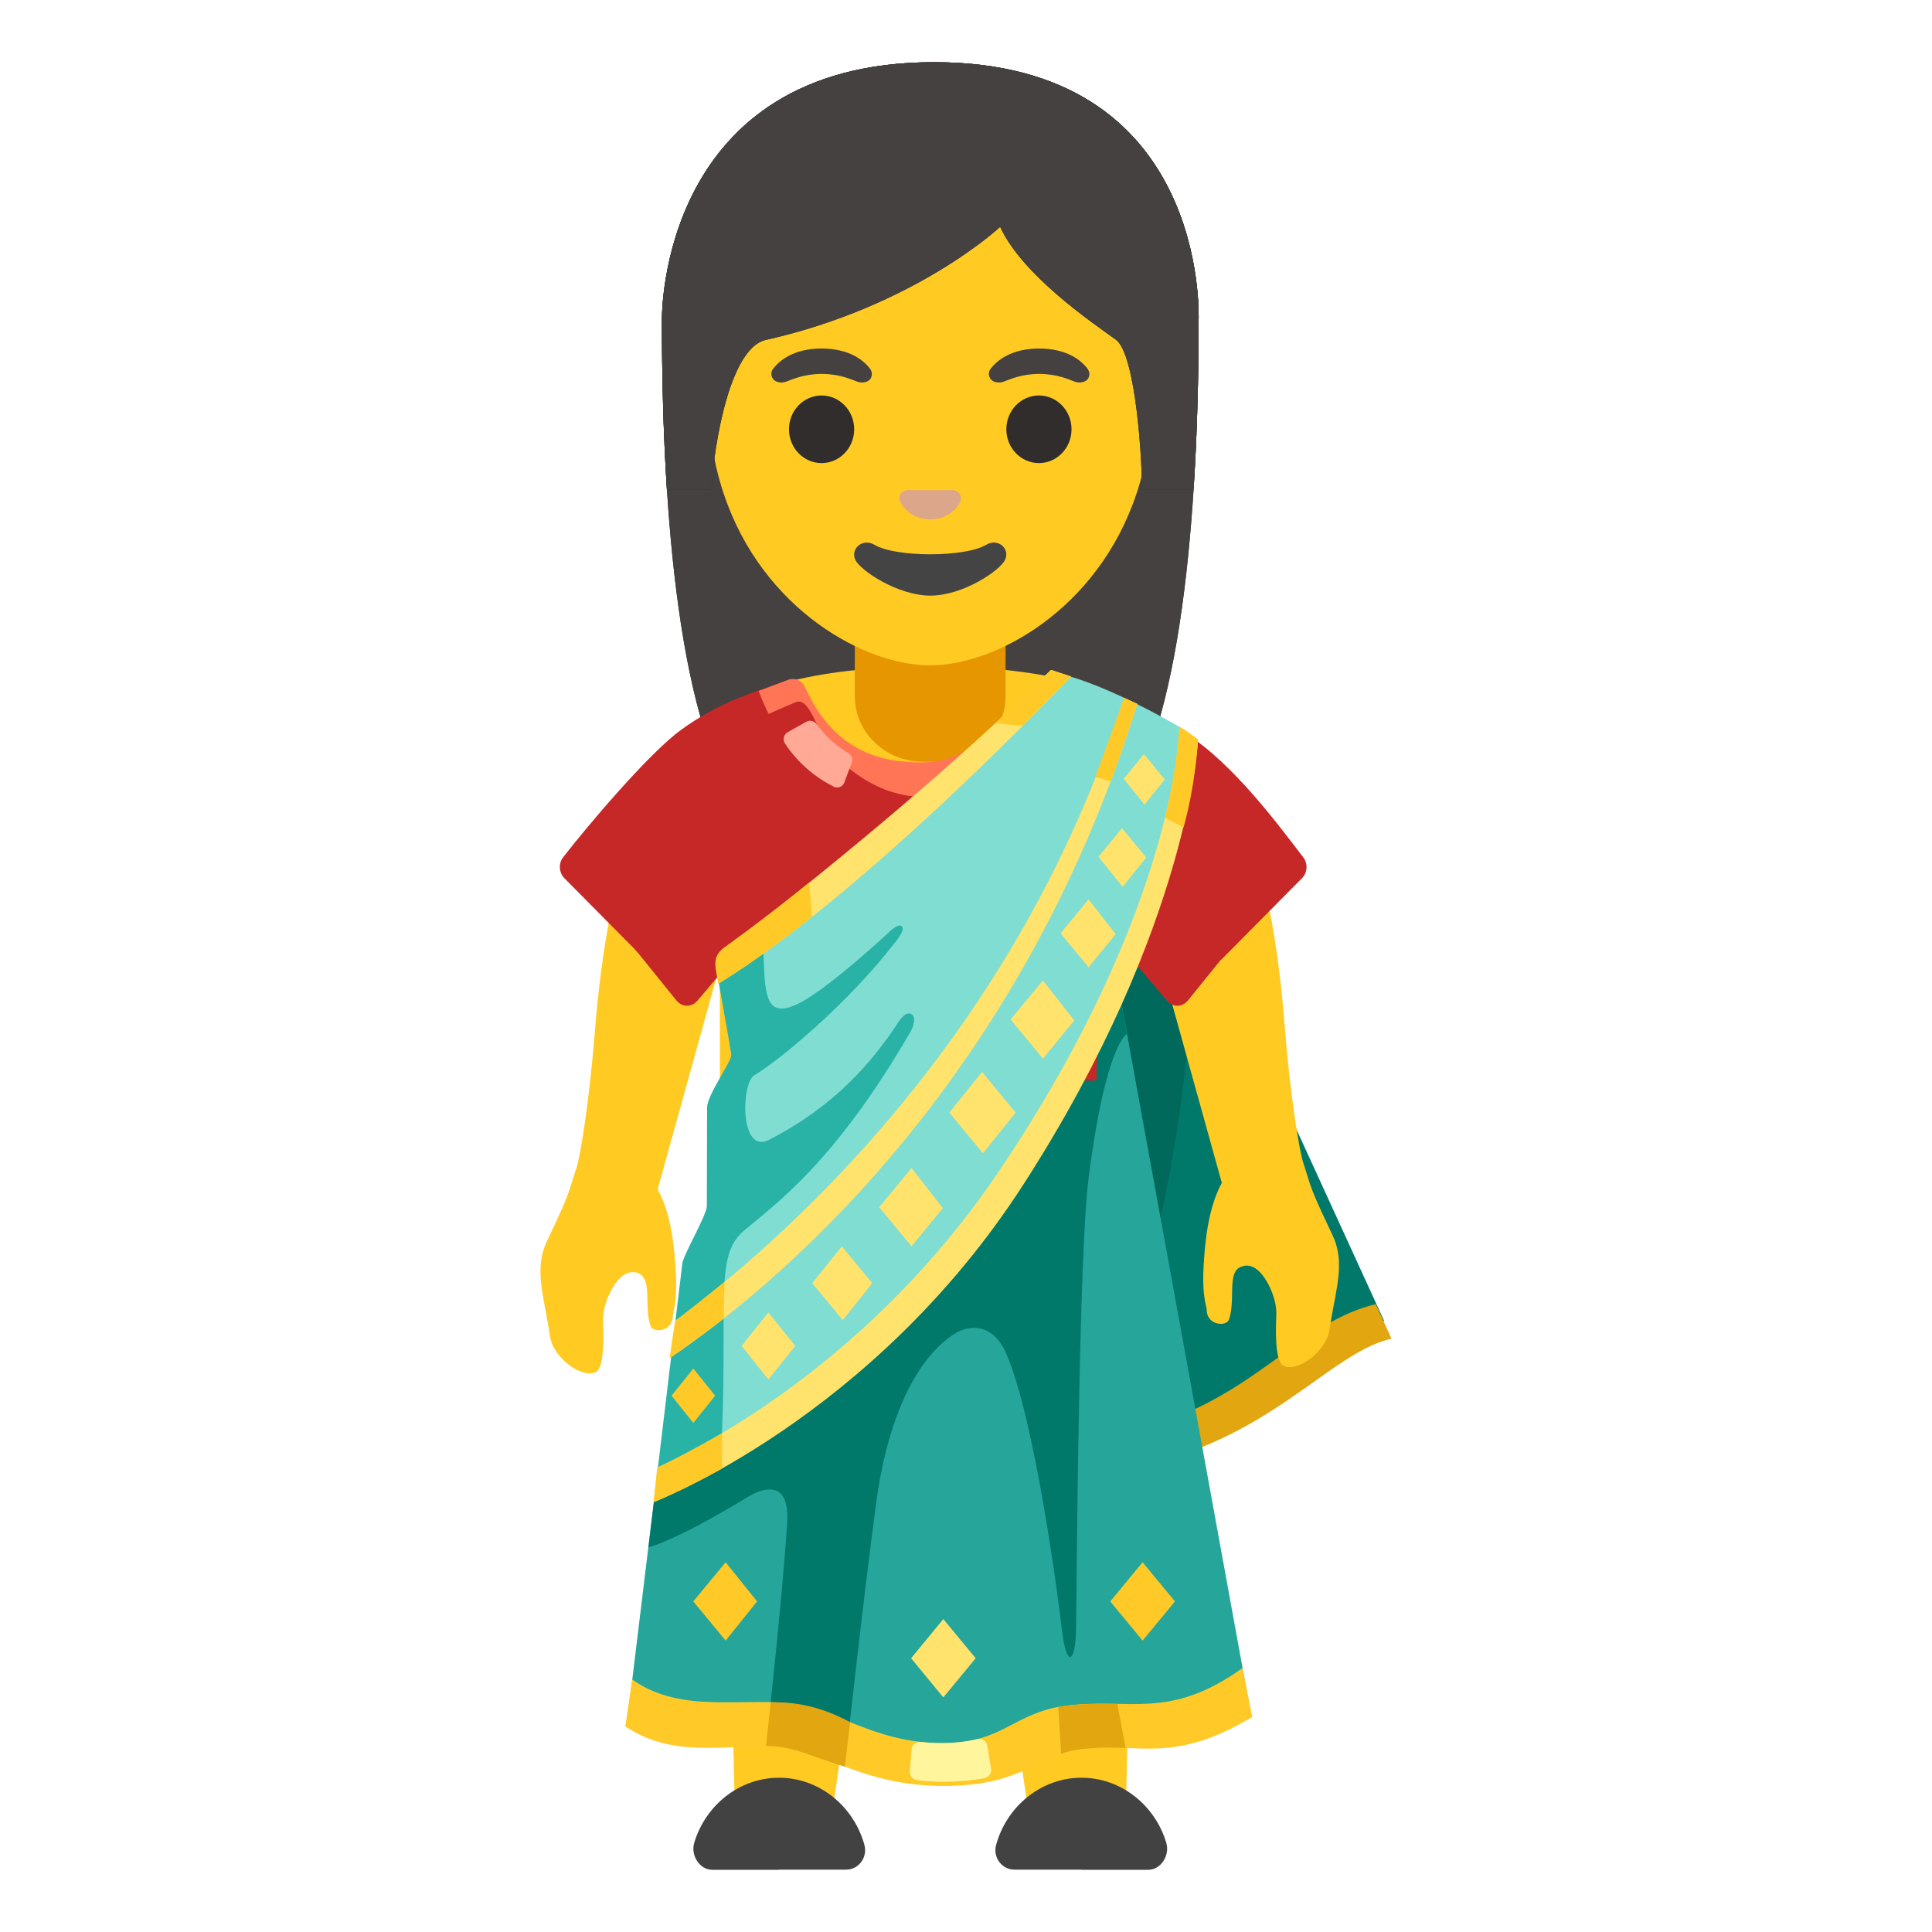
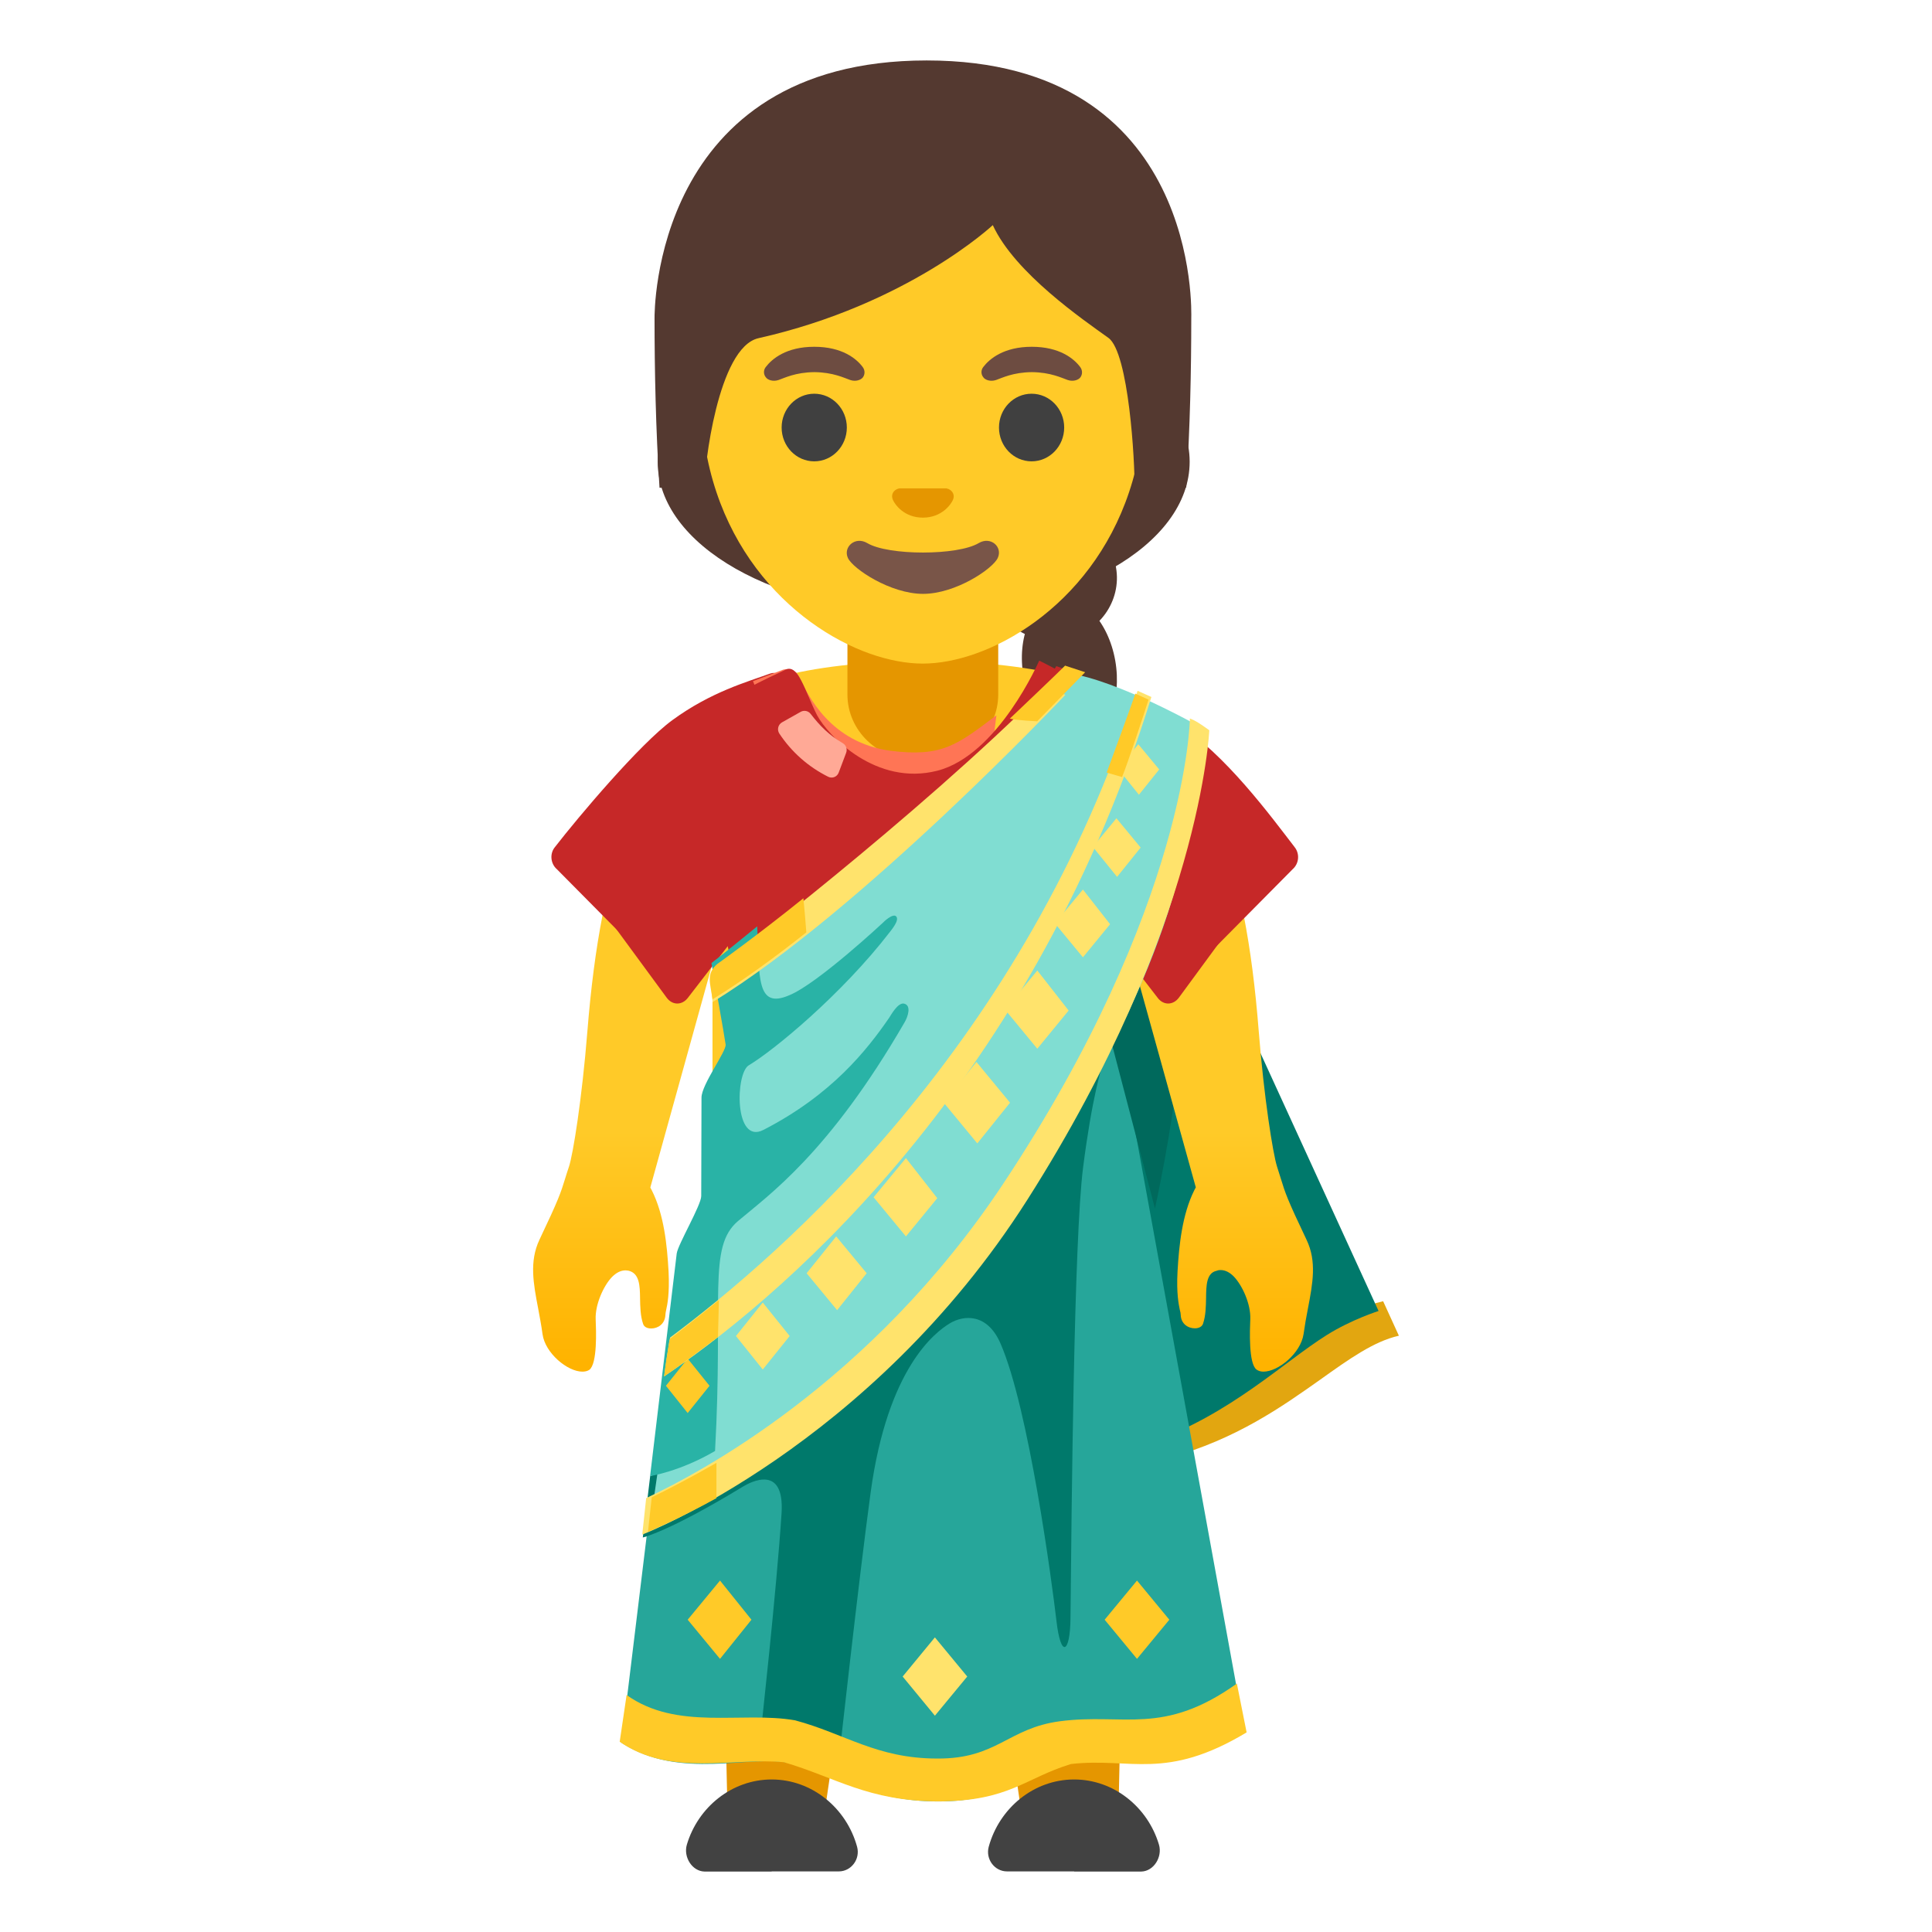
<svg xmlns="http://www.w3.org/2000/svg" width="128" height="128" xml:space="preserve">
+   <g transform="rotate(80 69.514 36.186)" stroke="null" fill="#543930">
+     <ellipse ry="6.729" rx="7.009" cy="36.186" cx="63.533" />
+     <ellipse ry="4.206" rx="4.112" cy="36.279" cx="71.663" />
+     <ellipse ry="3.084" rx="4.766" cy="36.279" cx="77.738" />
+   </g>
+   <ellipse stroke="null" ry="10.015" rx="17.622" cy="30.594" cx="61.196" fill="#543930" />
+   <path d="M38.585 90.875c-.99 0-2.47-1.23-2.64-2.48-.08-.59-.19-1.16-.29-1.7-.32-1.67-.59-3.12.08-4.55 1.28-2.69 1.41-3.1 1.71-4.07.07-.22.14-.47.25-.78.27-.81.86-4.47 1.22-8.96.46-5.76 1.31-10.11 2.67-13.69.85-2.24 2.37-3.37 4.51-3.37 1.86 0 3.7.85 4.45 1.24l-2.1 6.85-5.36 19.31.1.19c.81 1.61 1.01 3.62 1.11 5.38.07 1.47-.08 2.19-.16 2.54-.03.15-.05.25-.05.33-.03.62-.51.9-.94.9-.28 0-.48-.11-.54-.31-.18-.52-.19-1.15-.2-1.7-.01-.81-.03-1.65-.77-1.82l-.18-.02c-.33 0-.62.15-.91.44-.55.57-1.12 1.81-1.08 2.8.03.73.12 2.94-.42 3.35-.12.08-.28.12-.46.12z" fill="url(#a)" />
+   <path d="m67.865 121.405-5.15-35.06c-.15-.76-.81-1.27-1.56-1.27s-1.41.51-1.55 1.22l-5.17 35.11-6.2.24-1.03-46.03h27.88l-1.02 46.03-6.2-.24z" fill="#e59600" />
+   <path d="M71.165 123.995h4.45c.82-.02 1.41-.96 1.17-1.78-.74-2.49-2.99-4.32-5.62-4.32-2.68 0-4.96 1.9-5.66 4.46-.22.82.39 1.63 1.21 1.63h4.45v.01zm-20.04 0h-4.45c-.82-.02-1.41-.96-1.17-1.78.74-2.49 2.99-4.32 5.62-4.32 2.68 0 4.96 1.9 5.66 4.46.22.82-.39 1.63-1.21 1.63h-4.45v.01z" fill="#424242" />
+   <path d="M70.815 44.865c-2.41-.64-5.58-1.06-9.54-1.06h-.16c-3.96 0-7.18.42-9.57 1.06-7.55 2.01-9.46 6.56-11.71 12.65l7.37 3.2v17.28h28v-17.28l7.28-3.2c-2.25-6.09-4.12-10.64-11.67-12.65z" fill="#ffca28" />
+   <path d="M61.145 40.715h-5v5.3c0 2.4 2.03 4.34 4.54 4.34h.91c2.51 0 4.54-1.94 4.54-4.34v-5.3h-4.99z" fill="#e59600" />
+   <path d="M61.135 8.385c7.63 0 14.69 5.67 14.69 17.7 0 9.66-5.98 15.38-11.19 17.22-1.24.44-2.44.66-3.5.66s-2.25-.22-3.48-.65c-5.21-1.84-11.21-7.55-11.21-17.23 0-12.03 7.07-17.7 14.69-17.7z" fill="#ffca28" />
+   <path d="M61.395 4.005c-18.18 0-18.03 16.81-18.03 17.08 0 3.44.08 7.33.33 11.23l2.98-.01c-.03-1.29.88-9.3 3.58-9.9 9.91-2.23 15.52-7.49 15.52-7.49 1.46 3.18 6.02 6.29 7.66 7.47 1.35.97 1.76 8.22 1.73 9.92h3.42c0-.02.01-.05.01-.07.25-3.88.33-7.74.33-11.16 0-.26.65-17.07-17.53-17.07z" fill="#543930" />
+   <path d="M64.835 35.985c-1.4.83-5.97.83-7.37 0-.8-.48-1.62.25-1.29.98.33.72 2.82 2.38 4.98 2.38 2.16 0 4.62-1.66 4.95-2.38.34-.73-.47-1.46-1.27-.98z" fill="#795548" />
+   <path d="M62.835 32.395a.737.737 0 0 0-.14-.04h-3.1c-.05.01-.1.02-.14.04-.28.11-.44.4-.3.72s.75 1.18 1.99 1.18 1.86-.87 1.99-1.18c.14-.31-.02-.6-.3-.72z" fill="#e59600" />
+   <g fill="#404040">
+     <ellipse cx="53.945" cy="28.325" rx="2.16" ry="2.24" />
+     <ellipse cx="68.345" cy="28.325" rx="2.16" ry="2.24" />
+   </g>
+   <path d="M65.145 24.315c.41-.54 1.36-1.34 3.21-1.34s2.8.79 3.21 1.34c.18.24.14.52.01.69-.12.16-.46.3-.84.17-.38-.13-1.13-.51-2.37-.52-1.25.01-1.99.39-2.37.52-.38.13-.73-.01-.84-.17a.54.54 0 0 1-.01-.69zm-14.41 0c.41-.54 1.36-1.34 3.21-1.34s2.8.79 3.21 1.34c.18.24.14.52.01.69-.12.16-.46.3-.84.17-.38-.13-1.13-.51-2.37-.52-1.25.01-1.99.39-2.37.52-.38.13-.73-.01-.84-.17a.54.54 0 0 1-.01-.69z" fill="#6d4c41" />
+   <path d="M91.636 86.21c-2.386.554-4.279 1.977-6.36 3.456-2.32 1.67-4.828 3.463-8.301 4.529l.458 2.39c4.462-1.22 7.544-3.42 10.047-5.188 1.898-1.355 3.546-2.532 5.2-2.902l-1.044-2.286z" fill="#E2A610" stroke="null" />
+   <path d="m60.886 115.724-.122 1.423a.554.554 0 0 0 .463.591c.867.13 2.692.21 4.493-.129a.55.55 0 0 0 .427-.622l-.244-1.491c-.043-.308-.33-.543-.629-.475-1.819.4-3.082.265-3.79.191a.537.537 0 0 0-.598.512z" fill="#FFF59D" stroke="null" />
+   <path d="m77.659 53.977 1.239.647c.805-2.84.964-5.823.964-5.823s-.806-.647-1.239-.844c0 0-.134 2.736-.964 6.02z" fill="#FFCA28" stroke="null" />
+   <path d="M56.808 113.906c-2.551-1.411-4.584-1.306-5.261-1.325-.183 1.707-.305 2.896-.305 2.896 1.91.05 2.453.524 5.218 1.368 0-.006.14-1.165.348-2.94zm17.707-1.214c-.94-.012-2.338-.018-3.424.123l-.494.08.195 3.118c.19-.068 1.086-.536 4.273-.4l-.55-2.921z" fill="#E2A610" stroke="null" />
+   <path d="m76.775 55.063-6.53 6.297 6.109 34.167c5.17-1.842 8.704-5.293 11.542-7.074 1.648-1.035 3.437-1.596 3.437-1.596L76.775 55.063z" fill="#00796B" stroke="null" />
+   <path d="m43.077 99.844-1.899 15.62c3.913 2.533 8.564.74 11.194 1.356 2.631.616 5.2 2.532 9.785 2.532s5.872-1.916 8.502-2.532c2.631-.616 6.238 1.232 11.805-2.101L73.9 67.736c.03-.062-5.444 11.048-13.36 19.304-7.502 7.82-17.464 12.804-17.464 12.804z" fill="#26A69A" stroke="null" />
+   <path d="M49.223 98.49c.5-.301 2.765-1.515 2.557 1.77-.33 5.113-1.397 14.713-1.397 14.713s1.196-.012 1.983.265l3.235 1.146s1.288-11.689 2.082-17.511c1.129-8.263 4.285-10.61 5.23-11.19.94-.573 2.491-.69 3.37 1.319 1.88 4.307 3.424 15.915 3.711 18.398.287 2.484.903 2.145.928-.166.073-7.486.232-25.164.836-29.89 1.13-8.836 2.533-9.502 2.533-9.502l-.397-2.162c.012-.025.525-.031-.793-.031-2.124 4.516-6.696 13.093-13.618 20.093-10.498 10.623-16.406 12.046-16.406 12.046l-.489 4.073s1.703-.37 6.635-3.37z" fill="#00796B" stroke="null" />
+   <path d="m78.973 59.826 4.26 9.341s-4.535-4.153-5.072.894c-.531 5.046-1.642 10.006-1.642 10.006l-5.573-21.282 8.027 1.041z" fill="#00695C" stroke="null" />
+   <path d="M83.705 90.875c-.18 0-.34-.05-.46-.14-.53-.4-.44-2.61-.41-3.34.04-1-.53-2.23-1.08-2.81-.28-.29-.58-.44-.88-.44h-.04l-.11.01-.13.04c-.67.15-.68.98-.69 1.79-.01.56-.02 1.18-.2 1.71-.1.3-.47.31-.54.31-.44 0-.92-.28-.94-.9 0-.08-.02-.18-.06-.33-.07-.35-.23-1.07-.15-2.54.1-1.76.31-3.77 1.11-5.38l.1-.19-5.36-19.3-2.1-6.87c.76-.4 2.6-1.25 4.45-1.25 2.15 0 3.66 1.14 4.5 3.38 1.38 3.6 2.23 7.95 2.68 13.7.35 4.42.94 8.1 1.21 8.96.08.25.24.76.24.76.31 1.01.43 1.39 1.72 4.1.68 1.43.41 2.87.09 4.54-.11.56-.21 1.12-.29 1.7-.19 1.27-1.67 2.49-2.66 2.49z" fill="url(#b)" />
+   <path d="M62.157 119.348c-4.67-.018-6.794-1.596-10.212-2.594-3.35-.339-7.483.992-10.889-1.356l.458-3.099c3.357 2.39 7.611 1.06 11.158 1.676 3.302.881 5.401 2.533 9.418 2.533 3.973.03 4.681-2.015 8.136-2.471 4.236-.555 6.824.998 11.72-2.496l.646 3.235c-5.383 3.235-7.66 1.645-11.634 2.095-3.094.943-4.065 2.459-8.801 2.477z" fill="#FFCA28" stroke="null" />
+   <path d="M85.762 56.11c-1.526-1.977-4.602-6.192-7.788-8.188-3.852-2.348-7.99-3.79-7.99-3.79s-3.076 5.256-7.642 6.113-8.136-1.917-8.99-3.087c-.916-1.356-1.404-2.841-2.326-2.533-1.526.555-3.913 1.208-6.482 3.087-2.155 1.578-6.244 6.427-7.77 8.399-.367.43-.306 1.109.122 1.478l5.2 5.25c.427.431 1.16.431 1.593 0l3.73-3.58.61 2.656c.732 3.087.977 4.442.915 5.804 0 .056 24.647.056 24.647 0-.06-1.355.183-2.717.916-5.804l.61-2.656 3.73 3.58c.427.431 1.16.431 1.593 0l5.2-5.25a1.07 1.07 0 0 0 .122-1.478z" fill="#C62828" stroke="null" />
+   <path d="M58.983 49.74c-3.974-.555-5.445-3.642-6.055-4.942-.183-.37-.61-.555-1.038-.432l-2.002.758s1.209 3.321 3.101 4.985c3.73 3.334 9.235 3.272 12.537 1.232l.488-3.95c-2.624 1.979-3.607 2.78-7.031 2.348z" fill="#FF7555" stroke="null" />
+   <path stroke="null" d="M82.812 58.068c-1.35-2.36-4.073-7.392-6.892-9.775-3.409-2.802-7.071-4.523-7.071-4.523s-2.722 6.274-6.763 7.296-7.2-2.287-7.956-3.685c-.81-1.618-1.242-3.39-2.058-3.023-1.35.662-3.462 1.442-5.736 3.685-1.907 1.883-5.526 7.671-6.877 10.025-.324.515-.27 1.324.108 1.765L44.17 66.1c.378.515 1.026.515 1.41 0l3.3-4.274.54 3.17c.648 3.685.864 5.303.81 6.929 0 .066 21.811.066 21.811 0-.054-1.618.162-3.244.81-6.929l.54-3.17 3.301 4.274c.378.515 1.026.515 1.41 0l4.602-6.267c.378-.434.432-1.25.108-1.765z" fill="#C62828" />
+   <path stroke="null" d="M71.377 44.707c-8.218 8.31-23.837 20.26-23.837 20.26l1.24 5.442-1.64 3.365.04 7.233-1.769 3.762-2.148 14.888s16.044-7.145 24.79-20.82c9.523-14.599 10.513-21.77 12.005-30.375 0 0-5.086-2.962-8.68-3.755z" fill="#80DDD2" />
+   <path d="M47.135 63.806s.886 4.948.94 5.398-1.599 2.656-1.599 3.512c0 .857-.018 5.922-.018 6.526 0 .603-1.55 3.216-1.624 3.807-.073.586-1.764 14.745-1.764 14.745s1.972-.295 4.304-1.663c.561-10.167-.507-13.507 1.52-15.232 2.026-1.72 6.005-4.473 11.041-13.174.214-.363.464-1.115-.037-1.232-.415-.099-.897.807-.988.937-1.465 2.125-3.79 5.095-8.332 7.43-1.953 1.005-1.862-3.789-.958-4.288 1.642-.98 6.14-4.683 9.32-8.805.11-.148.684-.813.427-1.06-.232-.216-.866.413-.866.42 0 0-4.316 4.029-6.196 4.805-2.221.968-1.983-1.214-2.136-4.56-2.325 1.898-3.034 2.434-3.034 2.434z" fill="#29B3A6" stroke="null" />
+   <path fill="#FFE36C" d="m50.535 90.733-1.776-2.218 1.776-2.218 1.783 2.218z" stroke="null" />
+   <path fill="#FFCA28" stroke="null" d="m45.56 93.617-1.44-1.806 1.44-1.799 1.447 1.8z" />
+   <path fill="#FFE36C" d="m60.02 81.916-2.142-2.594 2.142-2.594 2.076 2.655zm8.704-12.435-2.142-2.594 2.142-2.588 2.076 2.65zm3.022-6.057-1.856-2.249 1.856-2.242 1.8 2.298zM55.461 86.802l-2.02-2.446 1.959-2.44 2.02 2.44z" stroke="null" />
+   <path fill="#FFCA28" stroke="null" d="m47.703 109.904-2.142-2.594 2.142-2.594 2.082 2.594zm27.626 0-2.143-2.594 2.143-2.594 2.142 2.594z" />
+   <path fill="#FFE36C" stroke="null" d="m61.94 113.669-2.137-2.594 2.136-2.594 2.143 2.594z" />
+   <path d="M54.875 51.465a8.326 8.326 0 0 1-3.247-2.872.524.524 0 0 1 .19-.74l1.226-.69a.514.514 0 0 1 .66.13c.634.82 1.214 1.399 2.135 1.947.226.13.312.413.214.653l-.488 1.294a.5.5 0 0 1-.69.278z" fill="#FFA996" stroke="null" />
+   <path fill="#FFE36C" d="m74.009 58.095-1.605-1.984 1.562-1.898 1.605 1.94zm1.448-5.441-1.38-1.713 1.337-1.633 1.386 1.67zm-10.707 23.1-2.227-2.699 2.167-2.699 2.228 2.7zm5.836-29.722-1.33-.437C60.63 54.227 47.867 63.92 47.867 63.92c-.75.634-.83 1.361-.653 2.47 9.924-6.094 23.371-20.358 23.371-20.358z" stroke="null" />
+   <path stroke="null" d="M78.834 47.601s-.108 12.348-12.389 30.856c-8.779 13.225-20.214 19.19-23.634 20.796-.09.838-.191 1.741-.26 2.417 0 0 15.09-5.803 25.515-22.186C79.597 61.365 80.118 48.38 80.118 48.38c-.686-.494-.934-.643-1.284-.78z" fill="#FFE36C" />
+   <path stroke="null" d="m76.283 46.177-.916-.41c-7.456 23.38-23.544 37.304-30.968 42.846-.02.083-.032.16-.051.243a63.69 63.69 0 0 0-.35 2.335c6.686-4.504 24.009-18.338 32.285-45.014z" fill="#FFE36C" />
+   <path d="M53.227 59.512c-3.174 2.557-5.7 4.35-5.7 4.35-.752.635-.49 1.232-.312 2.341 1.971-1.213 4.09-2.748 6.207-4.43a95.375 95.375 0 0 0-.195-2.261zm-5.762 37.405c-1.58.912-3.48 1.904-4.285 2.28-.085.795-.183 1.652-.25 2.292 0 0 2.075-.874 4.535-2.23v-2.341zm-3.082-8.209c-.019.08-.03.154-.05.234a62.92 62.92 0 0 0-.335 2.25c.757-.512 2.564-1.855 3.57-2.62l.062-2.433c-.873.714-2.527 2.027-3.247 2.569zm22.519-41.096c.451.11 1.812.178 1.812.178 1.02-1.041 3.18-3.253 3.18-3.253l-1.33-.438c-.562.567-3.064 2.946-3.662 3.513zm6.417 3.573 1.02.296c.365-.875 1.537-4.424 1.757-5.126l-.879-.401c-.214.672-1.898 5.231-1.898 5.231z" fill="#FFCA28" stroke="null" />
+   <circle />
  <defs>
-     <radialGradient gradientUnits="userSpaceOnUse" gradientTransform="matrix(1 0 0 1.1901 -98.778 -3.145)" r="21.072" cy="26.802" cx="63.999" id="a">
-       <stop stop-opacity="0" stop-color="#454140" offset=".794" />
-       <stop stop-color="#454140" offset="1" />
-     </radialGradient>
-     <radialGradient gradientUnits="userSpaceOnUse" gradientTransform="matrix(1 0 0 1.2135 -98.778 -4.17)" r="22.073" cy="28.603" cx="64.147" id="b">
-       <stop stop-opacity="0" stop-color="#454140" offset=".794" />
-       <stop stop-color="#454140" offset="1" />
-     </radialGradient>
+     <linearGradient id="b" x1=".499" y1=".017" x2=".499" y2=".989">
+       <stop offset=".599" stop-color="#ffca28" />
+       <stop offset="1" stop-color="#ffb300" />
+     </linearGradient>
+     <linearGradient id="a" x1=".5" y1=".016" x2=".5" y2=".989">
+       <stop offset=".599" stop-color="#ffca28" />
+       <stop offset="1" stop-color="#ffb300" />
+     </linearGradient>
  </defs>
-   <path fill="#ffcb23" d="M39.072 90.991c-.99 0-2.47-1.23-2.64-2.48-.08-.59-.19-1.16-.29-1.7-.32-1.67-.59-3.12.08-4.55 1.28-2.69 1.41-3.1 1.71-4.07.07-.22.14-.47.25-.78.27-.81.86-4.47 1.22-8.96.46-5.76 1.31-10.11 2.67-13.69.85-2.24 2.37-3.37 4.51-3.37 1.86 0 3.7.85 4.45 1.24l-2.1 6.85-5.36 19.31.1.19c.81 1.61 1.01 3.62 1.11 5.38.07 1.47-.08 2.19-.16 2.54-.03.15-.05.25-.05.33-.03.62-.51.9-.94.9-.28 0-.48-.11-.54-.31-.18-.52-.19-1.15-.2-1.7-.01-.81-.03-1.65-.77-1.82l-.18-.02c-.33 0-.62.15-.91.44-.55.57-1.12 1.81-1.08 2.8.03.73.12 2.94-.42 3.35-.12.08-.28.12-.46.12zm29.28 30.53-5.15-35.06c-.15-.76-.81-1.27-1.56-1.27s-1.41.51-1.55 1.22l-5.17 35.11-6.2.24-1.03-46.03h27.88l-1.02 46.03-6.2-.24z" />
-   <path d="M71.652 123.879h4.45c.82-.02 1.41-.96 1.17-1.78-.74-2.49-2.99-4.32-5.62-4.32-2.68 0-4.96 1.9-5.66 4.46-.22.82.39 1.63 1.21 1.63h4.45v.01zm-20.04 0h-4.45c-.82-.02-1.41-.96-1.17-1.78.74-2.49 2.99-4.32 5.62-4.32 2.68 0 4.96 1.9 5.66 4.46.22.82-.39 1.63-1.21 1.63h-4.45v.01z" fill="#424242" />
-   <path fill="#312D2D" d="M61.882 4.121c-18.18 0-18.03 16.81-18.03 17.08 0 10.89.83 26.27 5.19 32.32 1.73 2.4 5.07 2.53 5.07 2.53l7.52-.01 7.52.01s3.34-.13 5.07-2.53c4.36-6.05 5.19-21.43 5.19-32.32 0-.27.65-17.08-17.53-17.08z" />
-   <path fill="url(#a)" d="M61.882 4.121c-18.18 0-18.03 16.81-18.03 17.08 0 10.89.83 26.27 5.19 32.32 1.73 2.4 5.07 2.53 5.07 2.53l7.52-.01 7.52.01s3.34-.13 5.07-2.53c4.36-6.05 5.19-21.43 5.19-32.32 0-.27.65-17.08-17.53-17.08z" />
-   <path fill="#ffcb23" d="M71.302 45.214c-2.41-.64-5.58-1.06-9.54-1.06h-.16c-3.96 0-7.18.42-9.57 1.06-7.55 2.01-9.46 6.56-11.71 12.65l7.37 3.2v17.28h28v-17.28l7.28-3.2c-2.25-6.09-4.12-10.64-11.67-12.65z" />
-   <path fill="#e69700" d="M61.632 40.831h-5v5.3c0 2.4 2.03 4.34 4.54 4.34h.91c2.51 0 4.54-1.94 4.54-4.34v-5.3h-4.99z" />
-   <path fill="#ffcb23" d="M61.622 8.501c7.63 0 14.69 5.67 14.69 17.7 0 9.66-5.98 15.38-11.19 17.22-1.24.44-2.44.66-3.5.66s-2.25-.22-3.48-.65c-5.21-1.84-11.21-7.55-11.21-17.23 0-12.03 7.07-17.7 14.69-17.7z" />
-   <path fill="#312D2D" d="M61.882 4.121c-18.18 0-18.03 16.81-18.03 17.08 0 3.44.08 7.33.33 11.23l2.98-.01c-.03-1.29.88-9.3 3.58-9.9 9.91-2.23 15.52-7.49 15.52-7.49 1.46 3.18 6.02 6.29 7.66 7.47 1.35.97 1.76 8.22 1.73 9.92h3.42c0-.02.01-.05.01-.07.25-3.88.33-7.74.33-11.16 0-.26.65-17.07-17.53-17.07z" />
-   <path fill="url(#b)" d="M61.882 4.121c-18.18 0-18.03 16.81-18.03 17.08 0 3.44.08 7.33.33 11.23l2.98-.01c-.03-1.29.88-9.3 3.58-9.9 9.91-2.23 15.52-7.49 15.52-7.49 1.46 3.18 6.02 6.29 7.66 7.47 1.35.97 1.76 8.22 1.73 9.92h3.42c0-.02.01-.05.01-.07.25-3.88.33-7.74.33-11.16 0-.26.65-17.07-17.53-17.07z" />
-   <path fill="#444" d="M65.322 36.101c-1.4.83-5.97.83-7.37 0-.8-.48-1.62.25-1.29.98.33.72 2.82 2.38 4.98 2.38 2.16 0 4.62-1.66 4.95-2.38.34-.73-.47-1.46-1.27-.98z" />
-   <path fill="#DBA689" d="M63.322 32.511a.737.737 0 0 0-.14-.04h-3.1c-.05.01-.1.02-.14.04-.28.11-.44.4-.3.72s.75 1.18 1.99 1.18 1.86-.87 1.99-1.18c.14-.31-.02-.6-.3-.72z" />
-   <g fill="#312D2D">
-     <ellipse ry="2.24" rx="2.16" cy="28.441" cx="54.432" />
-     <ellipse ry="2.24" rx="2.16" cy="28.441" cx="68.832" />
-   </g>
-   <path d="M65.632 24.431c.41-.54 1.36-1.34 3.21-1.34s2.8.79 3.21 1.34c.18.24.14.52.01.69-.12.16-.46.3-.84.17-.38-.13-1.13-.51-2.37-.52-1.25.01-1.99.39-2.37.52-.38.13-.73-.01-.84-.17a.54.54 0 0 1-.01-.69zm-14.41 0c.41-.54 1.36-1.34 3.21-1.34s2.8.79 3.21 1.34c.18.24.14.52.01.69-.12.16-.46.3-.84.17-.38-.13-1.13-.51-2.37-.52-1.25.01-1.99.39-2.37.52-.38.13-.73-.01-.84-.17a.54.54 0 0 1-.01-.69z" fill="#454140" />
-   <path d="m77.147 55.72-6.53 6.297 6.109 34.167c5.17-1.843 8.704-5.293 11.542-7.074 1.648-1.035 3.436-1.596 3.436-1.596L77.147 55.72z" fill="#00796B" stroke="null" />
-   <path d="m79.344 60.483 4.26 9.341s-4.534-4.153-5.071.894c-.531 5.046-1.642 10.006-1.642 10.006l-5.573-21.282 8.026 1.04z" fill="#00695C" stroke="null" />
-   <path d="M91.149 86.405c-2.387.555-4.279 1.978-6.36 3.457-2.32 1.67-4.828 3.463-8.301 4.529l.458 2.39c4.461-1.22 7.544-3.42 10.046-5.188 1.899-1.355 3.547-2.532 5.2-2.902l-1.043-2.286z" fill="#E2A610" stroke="null" />
-   <path fill="#ffcb23" d="M85.429 90.579c-.18 0-.34-.05-.46-.14-.53-.4-.44-2.61-.41-3.34.04-1-.53-2.23-1.08-2.81-.28-.29-.58-.44-.88-.44h-.04l-.11.01-.13.04c-.67.15-.68.98-.69 1.79-.01.56-.02 1.18-.2 1.71-.1.3-.47.31-.54.31-.44 0-.92-.28-.94-.9 0-.08-.02-.18-.06-.33-.07-.35-.23-1.07-.15-2.54.1-1.76.31-3.77 1.11-5.38l.1-.19-5.36-19.3-2.1-6.87c.76-.4 2.6-1.25 4.45-1.25 2.15 0 3.66 1.14 4.5 3.38 1.38 3.6 2.23 7.95 2.68 13.7.35 4.42.94 8.1 1.21 8.96.08.25.24.76.24.76.31 1.01.43 1.39 1.72 4.1.68 1.43.41 2.87.09 4.54-.11.56-.21 1.12-.29 1.7-.19 1.27-1.67 2.49-2.66 2.49z" />
-   <path d="M86.321 56.767c-1.526-1.977-4.602-6.192-7.788-8.188-3.852-2.348-7.99-3.79-7.99-3.79s-3.076 5.256-7.642 6.112-8.136-1.916-8.99-3.087c-.916-1.355-1.405-2.84-2.326-2.532-1.526.555-3.913 1.208-6.483 3.087-2.154 1.577-6.244 6.427-7.77 8.398-.366.432-.305 1.11.123 1.48l5.2 5.249c.427.431 1.16.431 1.593 0l3.73-3.58.61 2.656c.732 3.087.976 4.442.915 5.804 0 .056 24.647.056 24.647 0-.06-1.356.183-2.717.916-5.804l.61-2.656 3.73 3.58c.427.431 1.16.431 1.593 0l5.2-5.25a1.07 1.07 0 0 0 .122-1.479z" fill="#C62828" stroke="null" />
-   <path d="m43.448 98.445-1.898 15.62c3.913 2.532 8.564.74 11.194 1.356 2.631.616 5.2 2.532 9.785 2.532s5.871-1.916 8.502-2.532c2.63-.617 6.238 1.232 11.805-2.102l-8.564-46.982c.03-.062-5.444 11.047-13.36 19.304-7.502 7.82-17.464 12.804-17.464 12.804z" fill="#26A69A" stroke="null" />
-   <path d="M49.595 99.148c.5-.302 2.765-1.516 2.557 1.768-.33 5.114-1.397 14.714-1.397 14.714s1.196-.012 1.983.265l3.235 1.146s1.288-11.689 2.082-17.511c1.129-8.263 4.284-10.61 5.23-11.19.94-.573 2.49-.69 3.37 1.319 1.88 4.307 3.424 15.915 3.71 18.398.288 2.484.904 2.145.929-.166.073-7.486.232-25.164.836-29.89 1.129-8.836 2.533-9.502 2.533-9.502l-.397-2.162c.012-.025.525-.031-.793-.031-2.124 4.516-6.696 13.093-13.618 20.093-10.498 10.623-16.407 12.046-16.407 12.046l-.488 4.073s1.703-.37 6.635-3.37z" fill="#00796B" stroke="null" />
-   <path d="M62.529 118.323c-4.67-.019-6.794-1.596-10.212-2.594-3.35-.34-7.483.992-10.889-1.356l.458-3.1c3.357 2.391 7.611 1.06 11.157 1.677 3.303.88 5.402 2.532 9.418 2.532 3.974.031 4.682-2.015 8.137-2.47 4.236-.555 6.824.998 11.719-2.496l.647 3.235c-5.384 3.235-7.66 1.645-11.634 2.095-3.094.942-4.065 2.458-8.801 2.477z" fill="#FFCA28" stroke="null" />
-   <path d="M59.355 50.396c-3.974-.554-5.445-3.641-6.055-4.941-.183-.37-.61-.555-1.038-.432l-2.002.758s1.209 3.321 3.1 4.985c3.73 3.333 9.236 3.272 12.538 1.232l.488-3.95c-2.624 1.979-3.607 2.78-7.031 2.348z" fill="#FF7555" stroke="null" />
-   <path d="M83.412 58.984c-1.349-2.145-4.068-6.717-6.885-8.883-3.404-2.546-7.062-4.11-7.062-4.11s-2.72 5.701-6.755 6.63-7.193-2.079-7.948-3.349c-.81-1.47-1.24-3.08-2.056-2.747-1.348.602-3.458 1.31-5.73 3.349-1.904 1.711-5.52 6.971-6.868 9.11-.324.468-.27 1.203.108 1.604l4.597 5.695c.378.468 1.025.468 1.408 0l3.297-3.883.54 2.88c.647 3.349.862 4.82.809 6.297 0 .06 21.786.06 21.786 0-.054-1.47.162-2.948.81-6.297l.54-2.88 3.296 3.883c.377.468 1.025.468 1.408 0l4.597-5.695c.378-.394.432-1.136.108-1.604z" fill="#C62828" stroke="null" />
-   <path d="M70.134 44.617c-7.8 8.14-22.627 19.846-22.627 19.846l1.178 5.33-1.556 3.297.037 7.086-1.679 3.684-2.039 14.585s15.23-7 23.53-20.395c9.04-14.301 9.98-21.326 11.396-29.755 0 0-4.828-2.902-8.24-3.678z" fill="#80DDD2" stroke="null" />
-   <path d="M47.507 64.463s.885 4.948.94 5.398-1.599 2.656-1.599 3.512c0 .857-.018 5.922-.018 6.525 0 .604-1.55 3.217-1.624 3.808-.073.586-1.764 14.745-1.764 14.745s1.972-.295 4.303-1.663c.562-10.167-.506-13.507 1.52-15.232 2.027-1.72 6.006-4.473 11.042-13.174.214-.363.464-1.115-.037-1.232-.415-.099-.897.807-.989.936-1.464 2.126-3.79 5.096-8.331 7.431-1.953 1.005-1.862-3.789-.958-4.288 1.641-.98 6.14-4.683 9.32-8.805.11-.148.684-.813.427-1.06-.232-.216-.867.413-.867.419 0 0-4.315 4.03-6.195 4.806-2.222.968-1.983-1.214-2.136-4.56-2.326 1.898-3.034 2.434-3.034 2.434z" fill="#29B3A6" stroke="null" />
-   <path fill="#FFE36C" d="m50.907 91.39-1.776-2.218 1.776-2.218 1.782 2.218z" stroke="null" />
-   <path fill="#FFCA28" stroke="null" d="m45.933 94.274-1.44-1.806 1.44-1.799 1.446 1.8z" />
-   <path fill="#FFE36C" d="m60.392 82.573-2.142-2.594 2.142-2.595 2.076 2.656zm8.704-12.435-2.142-2.594 2.142-2.588 2.076 2.65zm3.022-6.057-1.856-2.249 1.856-2.243 1.8 2.299zM55.833 87.459l-2.02-2.446 1.959-2.44 2.02 2.44z" stroke="null" />
-   <path fill="#FFCA28" stroke="null" d="m48.075 108.692-2.142-2.594 2.142-2.594 2.081 2.594zm27.625 0-2.142-2.594 2.142-2.594 2.143 2.594z" />
-   <path fill="#FFE36C" stroke="null" d="m62.498 112.457-2.136-2.594 2.136-2.594 2.143 2.594z" />
-   <path d="M55.247 52.122A8.326 8.326 0 0 1 52 49.25a.524.524 0 0 1 .189-.74l1.227-.69a.514.514 0 0 1 .659.13c.635.82 1.215 1.399 2.136 1.947.226.13.312.413.214.653l-.488 1.294a.5.5 0 0 1-.69.278z" fill="#FFA996" stroke="null" />
-   <path fill="#FFE36C" d="m74.38 58.751-1.605-1.984 1.563-1.897 1.605 1.94zm1.449-5.441-1.38-1.712 1.337-1.633 1.385 1.67zm-10.706 23.1-2.228-2.698 2.167-2.699 2.228 2.7z" stroke="null" />
-   <path d="m60.398 115.92-.122 1.423a.554.554 0 0 0 .464.592c.867.129 2.692.209 4.493-.13a.55.55 0 0 0 .427-.622l-.244-1.491c-.043-.308-.33-.543-.629-.475-1.819.4-3.082.265-3.79.191a.537.537 0 0 0-.599.512z" fill="#FFF59D" stroke="null" />
-   <path d="m70.958 44.82-1.33-.438C61.002 53.015 48.24 62.707 48.24 62.707c-.75.635-.83 1.362-.653 2.471 9.924-6.094 23.37-20.358 23.37-20.358zm7.178 3.438s-.104 11.707-11.896 29.256C57.81 90.053 46.83 95.709 43.546 97.23c-.085.795-.183 1.652-.25 2.292 0 0 14.49-5.502 24.5-21.036C78.868 61.31 79.37 48.997 79.37 48.997c-.66-.468-.897-.61-1.233-.739z" fill="#FFE36C" stroke="null" />
-   <path d="m75.346 46.631-.878-.394c-7.154 22.515-22.59 35.923-29.713 41.259-.019.08-.031.154-.05.234a63.17 63.17 0 0 0-.335 2.249c6.415-4.338 23.035-17.66 30.976-43.348z" fill="#FFE36C" stroke="null" />
-   <path d="M53.599 58.487c-3.174 2.557-5.701 4.35-5.701 4.35-.75.634-.488 1.232-.311 2.341 1.971-1.214 4.09-2.748 6.207-4.43a95.375 95.375 0 0 0-.195-2.261zm-5.762 36.471c-1.58.912-3.48 1.904-4.285 2.28-.085.794-.183 1.65-.25 2.292 0 0 2.075-.875 4.535-2.231v-2.341zm-3.082-7.462c-.019.08-.031.154-.05.234a63.17 63.17 0 0 0-.335 2.249c.757-.511 2.564-1.855 3.57-2.619l.062-2.434c-.873.715-2.527 2.028-3.247 2.57zm21.21-39.601c.452.11 1.813.178 1.813.178 1.02-1.041 3.18-3.253 3.18-3.253l-1.33-.438c-.562.567-3.065 2.946-3.663 3.513zm6.605 3.573 1.019.296c.366-.875 1.538-4.424 1.757-5.126l-.878-.4c-.214.67-1.899 5.23-1.899 5.23zm4.601 2.705 1.24.647c.805-2.84.964-5.822.964-5.822s-.806-.647-1.24-.845c0 0-.133 2.736-.964 6.02z" fill="#FFCA28" stroke="null" />
-   <path d="M56.321 114.102c-2.551-1.411-4.584-1.306-5.261-1.325-.183 1.707-.305 2.896-.305 2.896 1.91.05 2.453.524 5.218 1.368 0-.006.14-1.164.348-2.939zm17.707-1.214c-.94-.012-2.338-.018-3.424.123l-.495.08.196 3.118c.189-.068 1.086-.536 4.272-.4l-.549-2.92z" fill="#E2A610" stroke="null" />
</svg>
